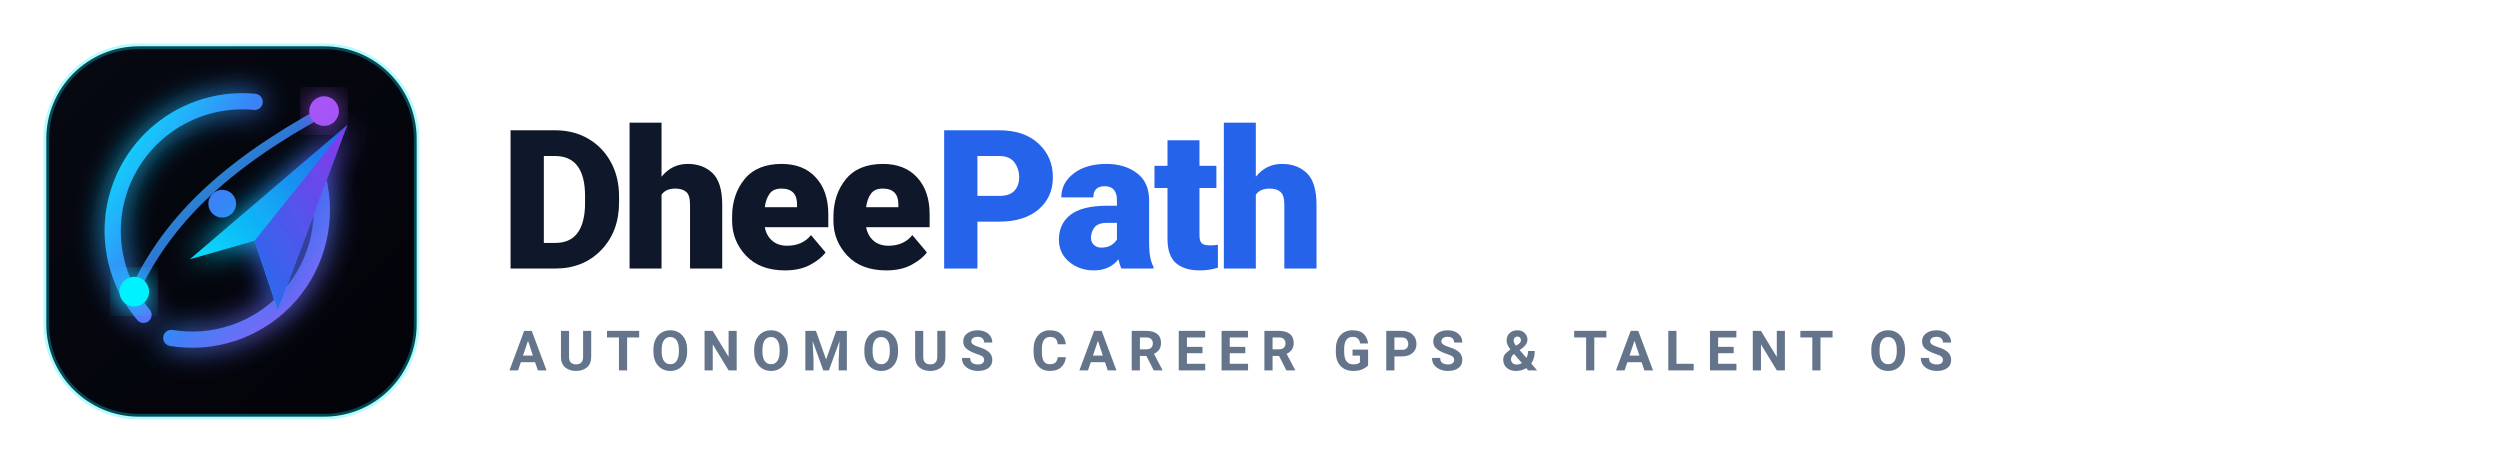
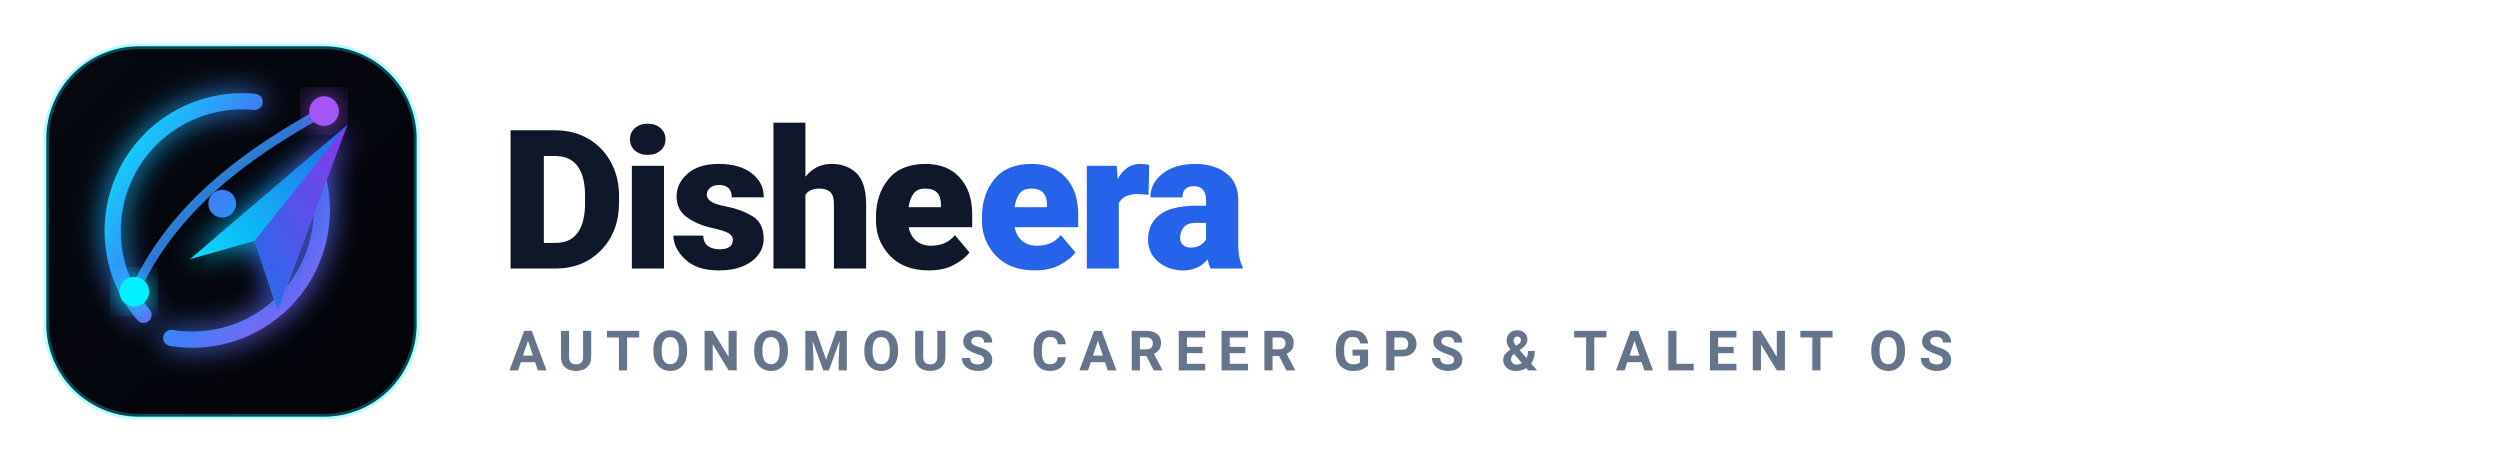
<svg xmlns="http://www.w3.org/2000/svg" viewBox="0 0 540 100" width="100%" height="100%">
  <defs>
    <linearGradient id="fullBgGrad" x1="0%" y1="0%" x2="100%" y2="100%">
      <stop offset="0%" stop-color="#070913" />
      <stop offset="100%" stop-color="#020308" />
    </linearGradient>
    <linearGradient id="fullRingGrad" x1="0%" y1="0%" x2="100%" y2="100%">
      <stop offset="0%" stop-color="#00F2FE" />
      <stop offset="50%" stop-color="#3B82F6" />
      <stop offset="100%" stop-color="#A855F7" />
    </linearGradient>
    <linearGradient id="fullArrowLeft" x1="0%" y1="100%" x2="100%" y2="0%">
      <stop offset="0%" stop-color="#00F2FE" />
      <stop offset="100%" stop-color="#2563EB" />
    </linearGradient>
    <linearGradient id="fullArrowRight" x1="0%" y1="100%" x2="100%" y2="0%">
      <stop offset="0%" stop-color="#2563EB" />
      <stop offset="100%" stop-color="#9333EA" />
    </linearGradient>
    <linearGradient id="fullAiPillGrad" x1="0%" y1="0%" x2="100%" y2="100%">
      <stop offset="0%" stop-color="#4F46E5" />
      <stop offset="100%" stop-color="#2563EB" />
    </linearGradient>
    <filter id="fullNeonGlow" x="-30%" y="-30%" width="160%" height="160%">
      <feGaussianBlur stdDeviation="3" result="blur" />
      <feMerge>
        <feMergeNode in="blur" />
        <feMergeNode in="SourceGraphic" />
      </feMerge>
    </filter>
  </defs>
  <g transform="translate(10, 10)">
    <rect x="0" y="0" width="80" height="80" rx="20" fill="url(#fullBgGrad)" stroke="rgba(0, 242, 254, 0.3)" stroke-width="1.2" />
    <path d="M 45 12 A 28 28 0 0 0 21 58" fill="none" stroke="url(#fullRingGrad)" stroke-width="3.5" stroke-linecap="round" filter="url(#fullNeonGlow)" />
    <path d="M 27 63 A 28 28 0 0 0 59 30" fill="none" stroke="url(#fullRingGrad)" stroke-width="3.5" stroke-linecap="round" filter="url(#fullNeonGlow)" />
    <path d="M 19 53 C 26 38, 38 26, 60 14" fill="none" stroke="url(#fullRingGrad)" stroke-width="2" stroke-linecap="round" opacity="0.85" />
    <circle cx="19" cy="53" r="3.2" fill="#00F2FE" filter="url(#fullNeonGlow)" />
    <circle cx="38" cy="34" r="3" fill="#3B82F6" />
    <circle cx="60" cy="14" r="3.2" fill="#A855F7" filter="url(#fullNeonGlow)" />
    <g filter="url(#fullNeonGlow)">
      <path d="M 65 17 L 31 46 L 45 42 L 50 57 Z" fill="url(#fullArrowLeft)" />
      <path d="M 65 17 L 45 42 L 50 57 Z" fill="url(#fullArrowRight)" opacity="0.9" />
    </g>
  </g>
  <g transform="translate(108, 0)">
    <text x="0" y="58" font-family="-apple-system, BlinkMacSystemFont, 'Segoe UI', Roboto, 'Inter', sans-serif" font-size="42" font-weight="800" fill="#0F172A" letter-spacing="-1">
-       Dhee<tspan fill="#2563EB">Path</tspan>
+       Dishe<tspan fill="#2563EB">era</tspan>
    </text>
    <text x="2" y="80" font-family="-apple-system, BlinkMacSystemFont, 'Segoe UI', Roboto, 'Inter', sans-serif" font-size="12" font-weight="600" fill="#64748B" letter-spacing="2.5">
      AUTONOMOUS CAREER GPS &amp; TALENT OS
    </text>
  </g>
</svg>
